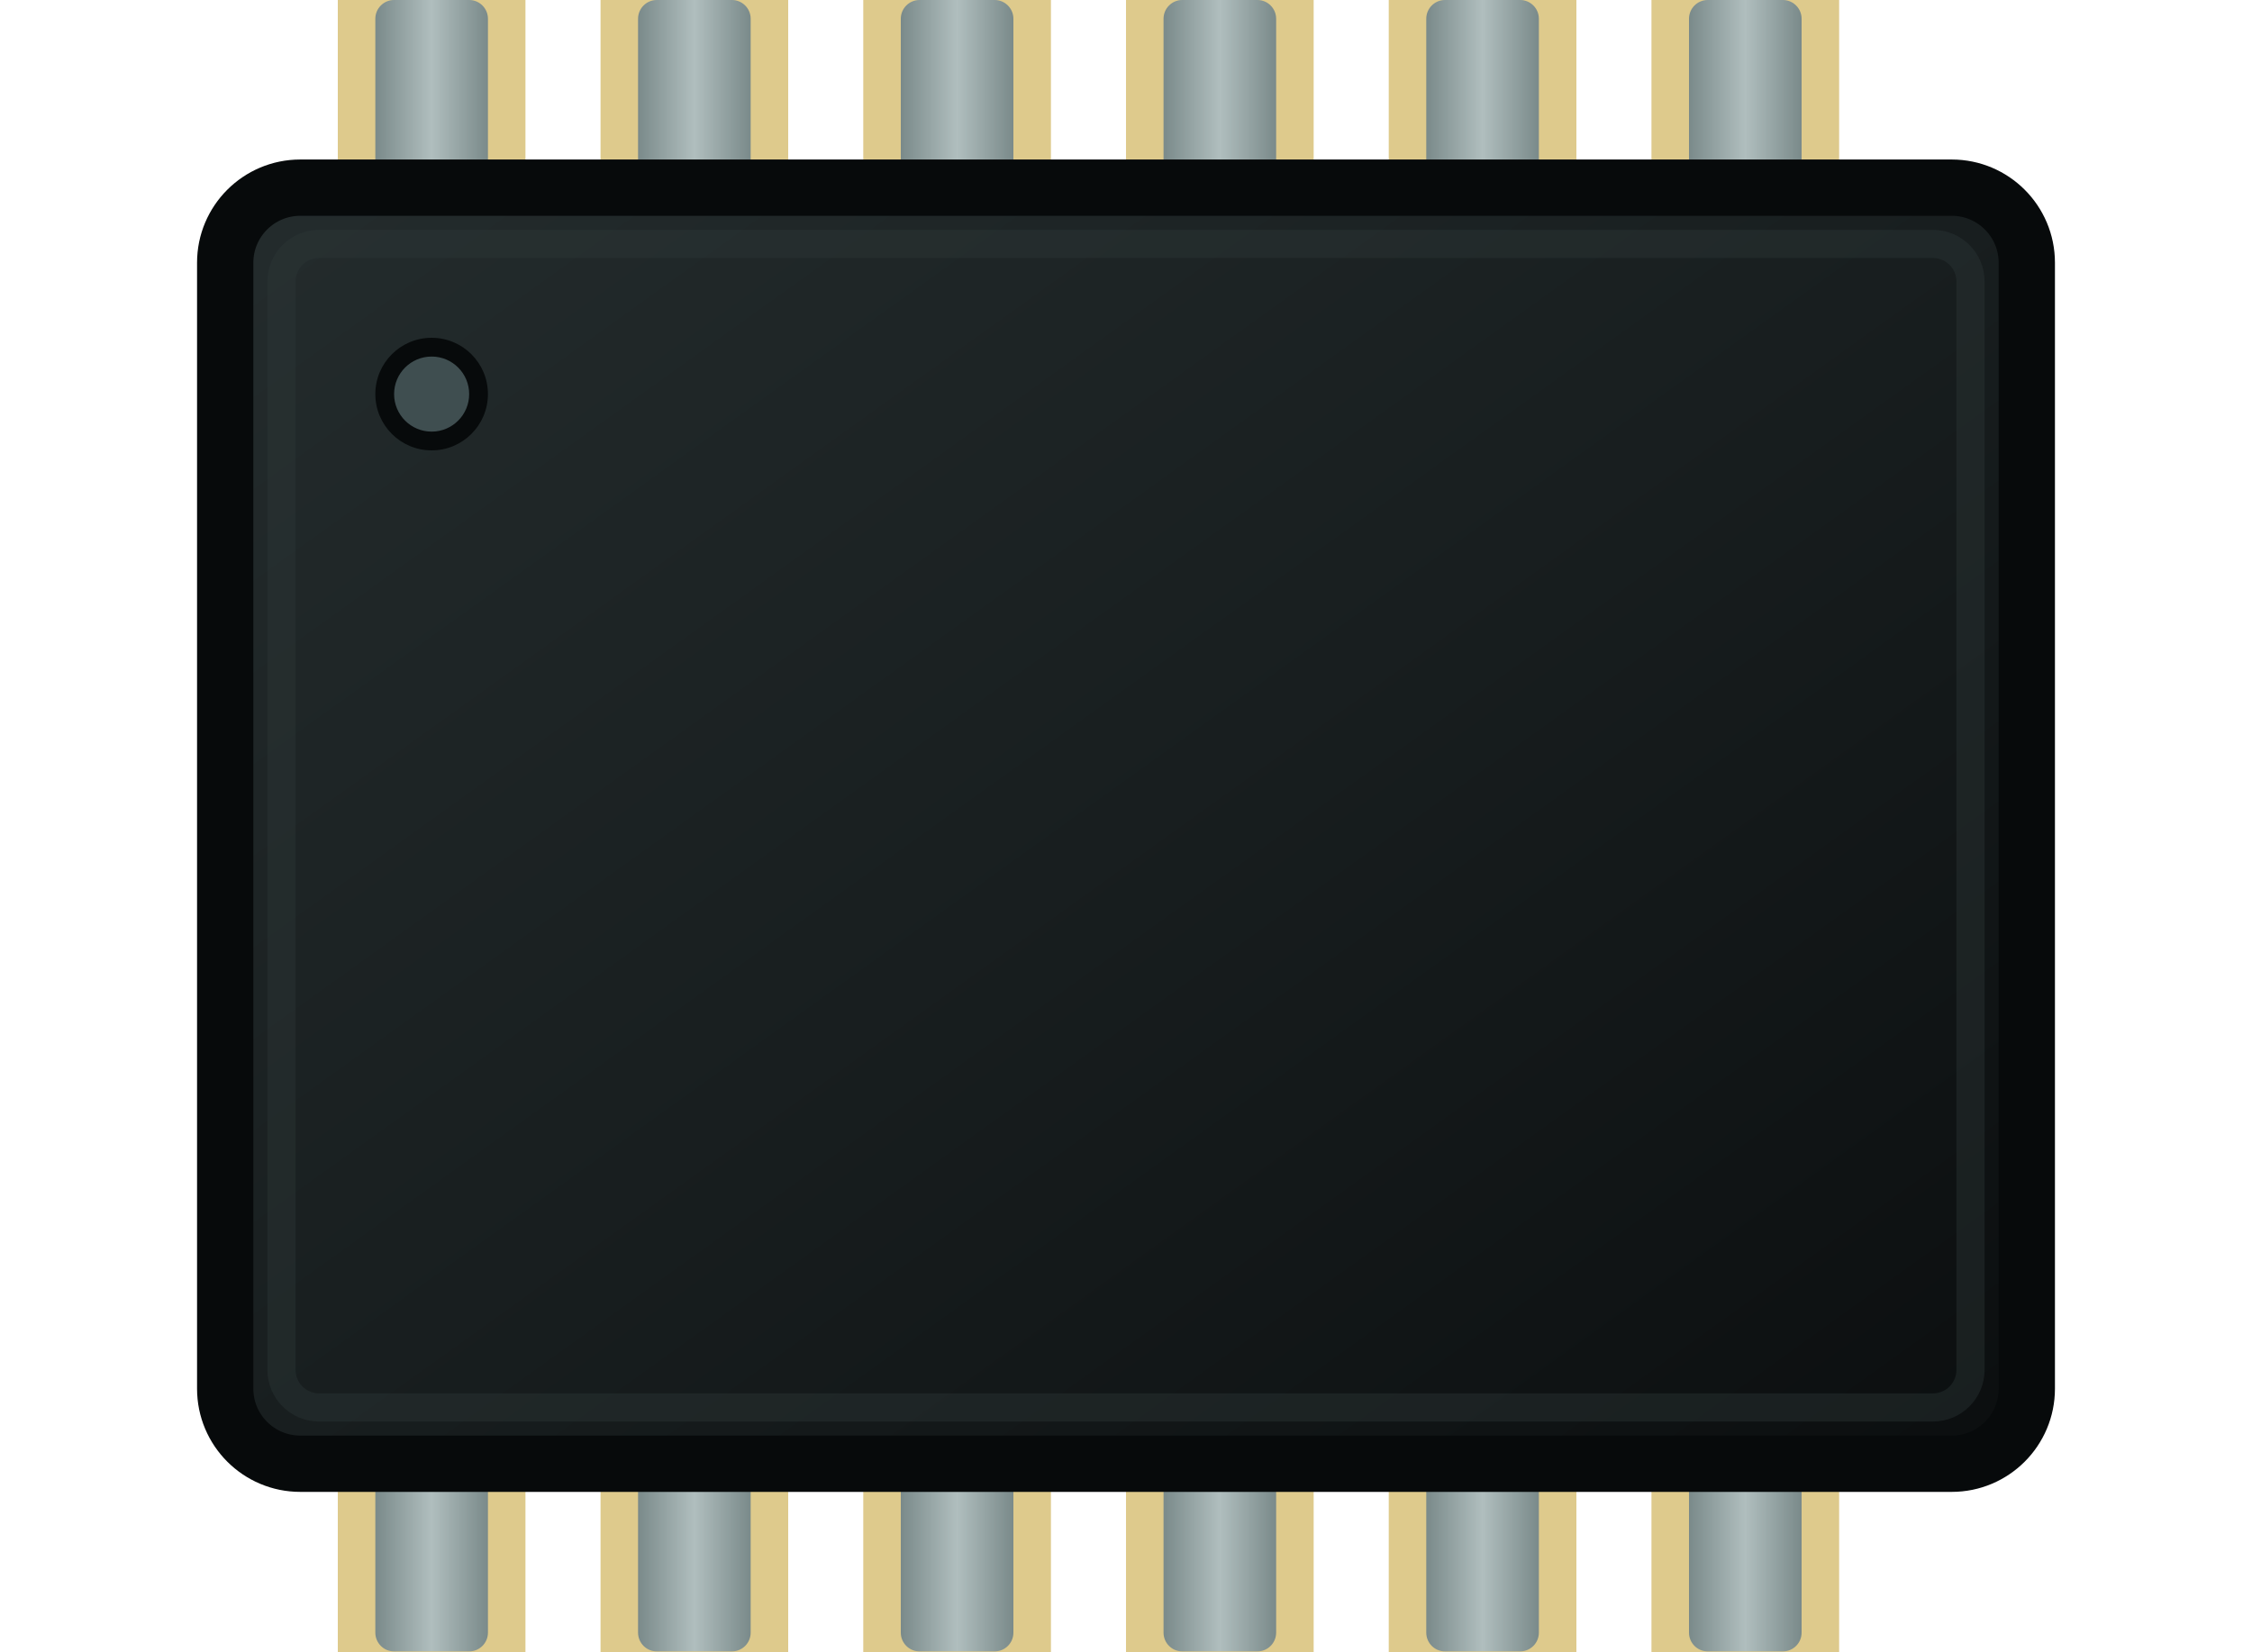
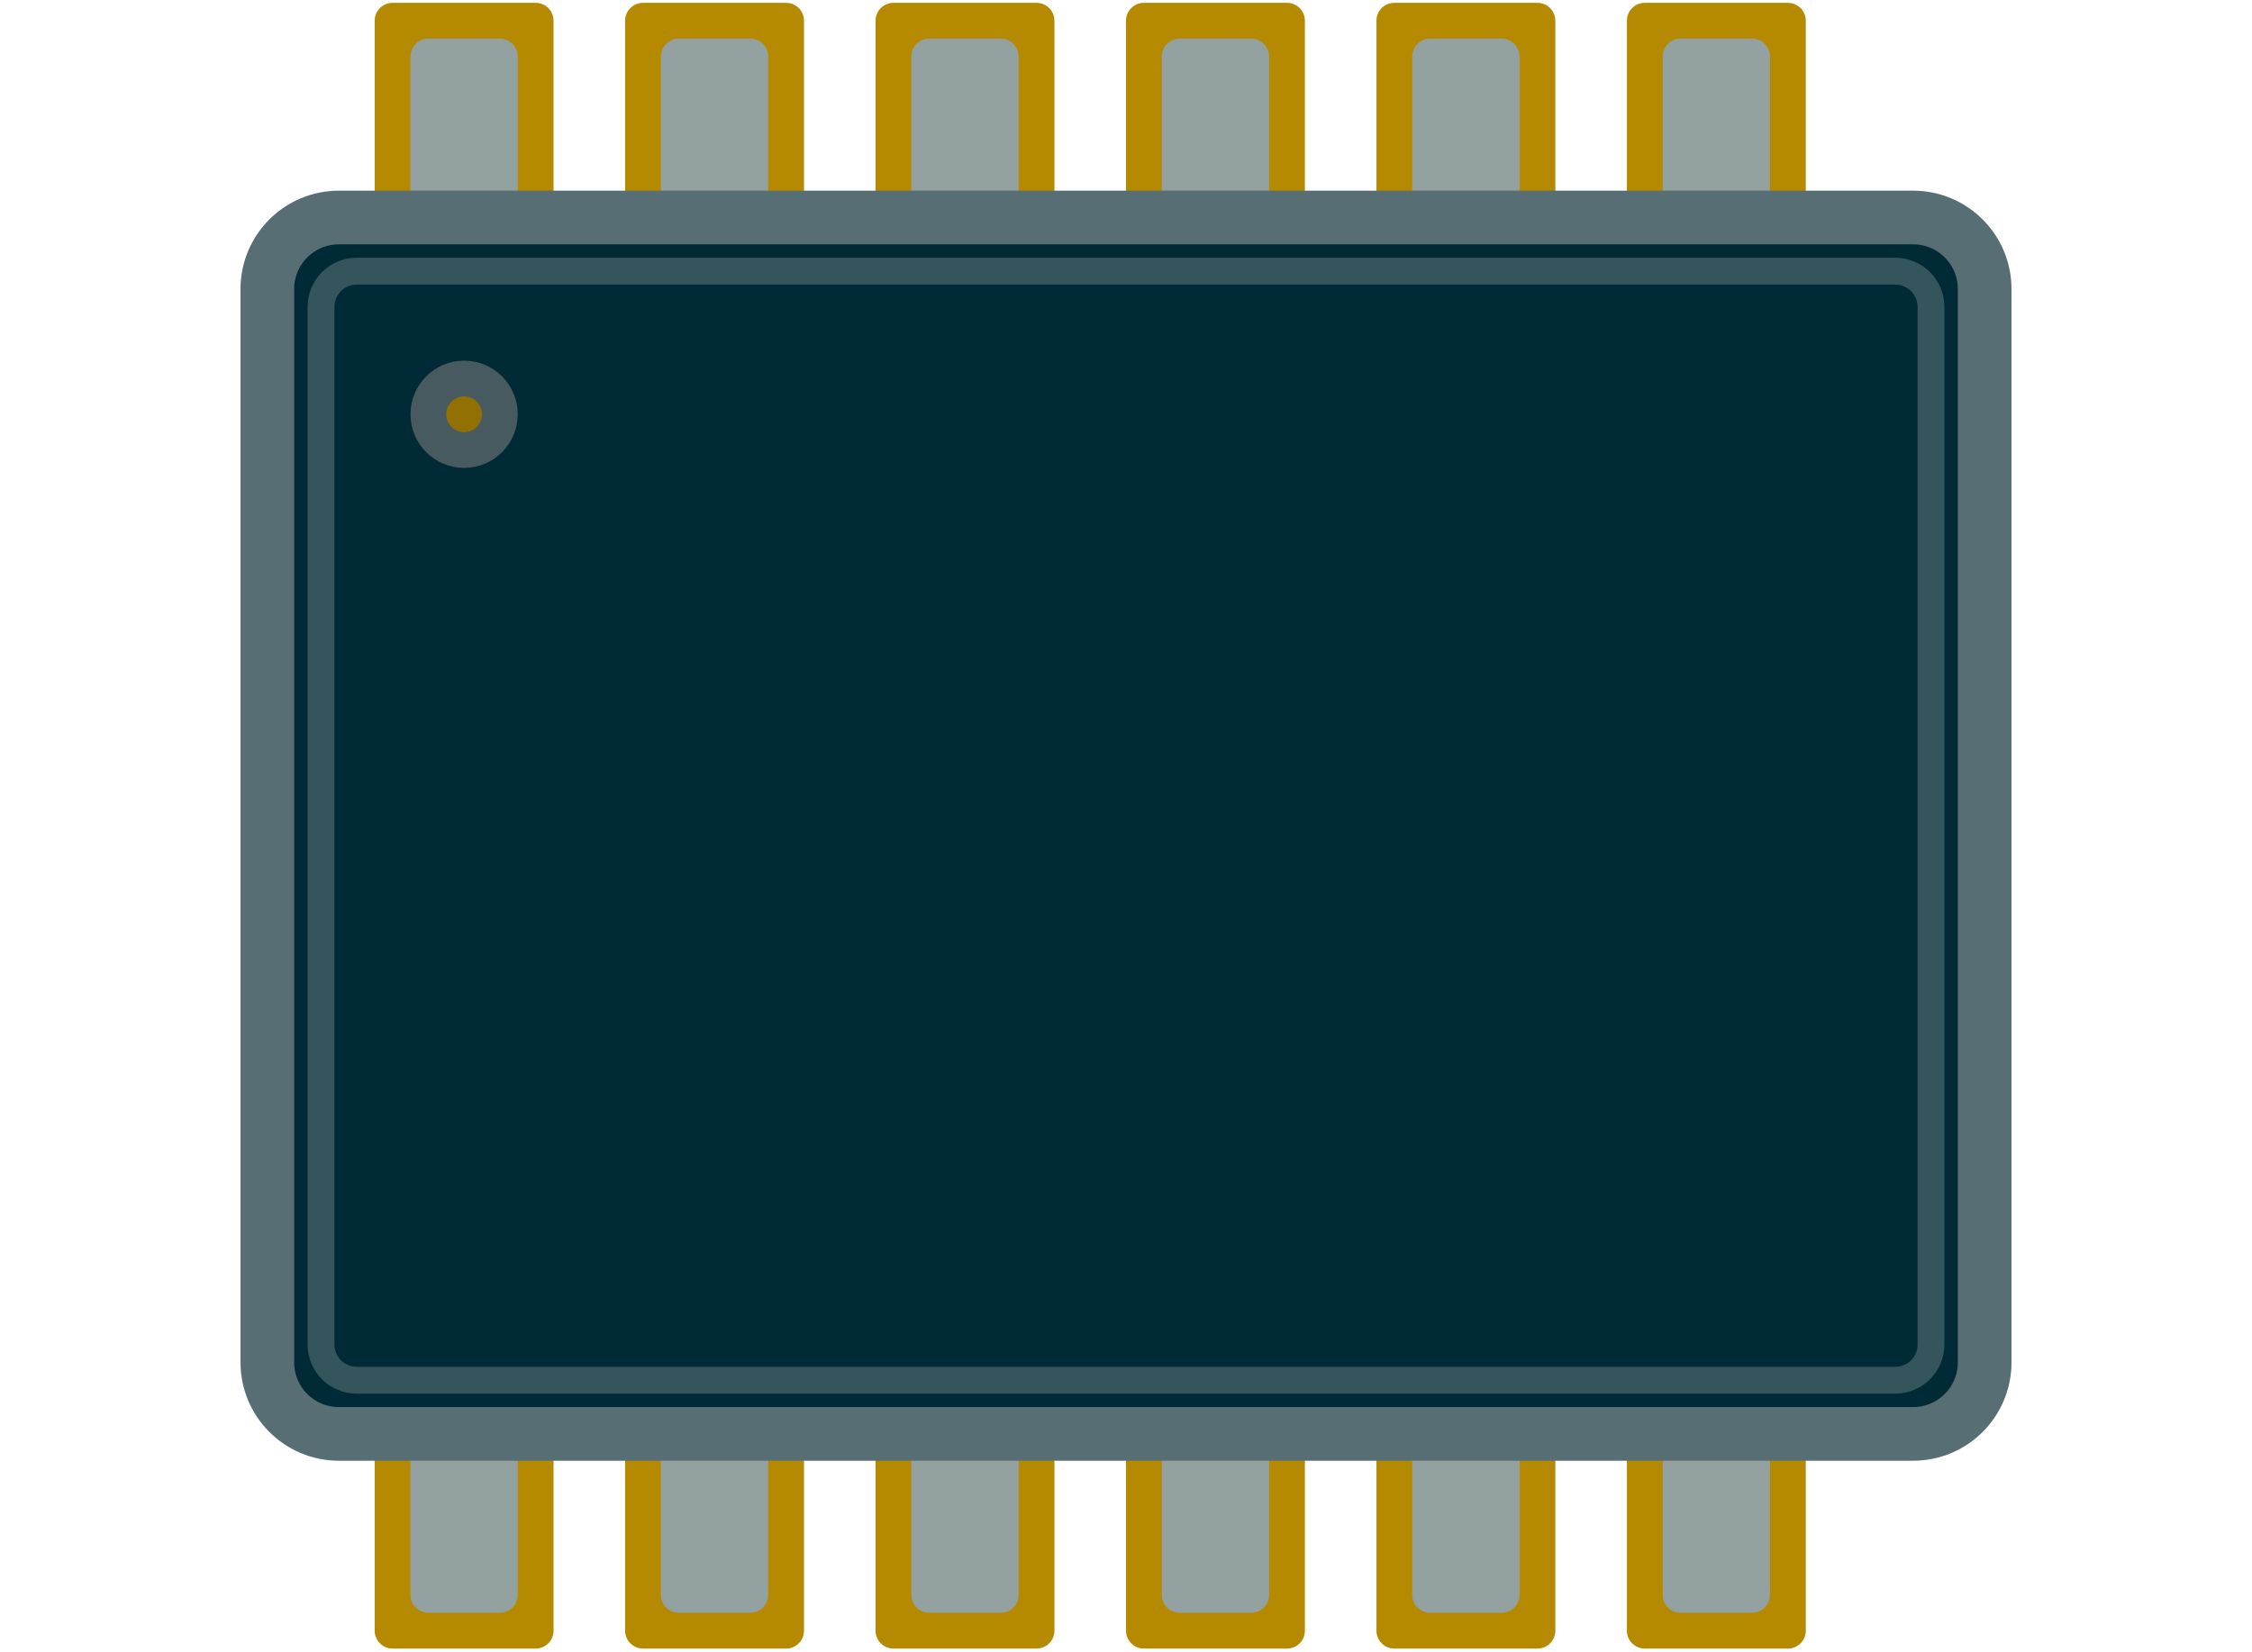
- <svg xmlns="http://www.w3.org/2000/svg" viewBox="0 0 60 44" width="60" height="44">
-   <defs>
+ <svg xmlns="http://www.w3.org/2000/svg" viewBox="0 0 60 44" width="60" height="44" version="1.1" id="svg34">
+   <defs id="defs8">
    <linearGradient id="chip-base" x1="0%" y1="0%" x2="100%" y2="100%">
-       <stop offset="0%" stop-color="#242c2d" />
-       <stop offset="50%" stop-color="#181e1f" />
-       <stop offset="100%" stop-color="#0b0e0f" />
+       <stop offset="0%" stop-color="#242c2d" id="stop1" />
+       <stop offset="50%" stop-color="#181e1f" id="stop2" />
+       <stop offset="100%" stop-color="#0b0e0f" id="stop3" />
    </linearGradient>
    <linearGradient id="silver-leg" x1="0%" y1="0%" x2="100%" y2="0%">
-       <stop offset="0%" stop-color="#7a8a8a" />
-       <stop offset="50%" stop-color="#b0bebe" />
-       <stop offset="100%" stop-color="#7a8a8a" />
+       <stop offset="0%" stop-color="#7a8a8a" id="stop4" />
+       <stop offset="50%" stop-color="#b0bebe" id="stop5" />
+       <stop offset="100%" stop-color="#7a8a8a" id="stop6" />
    </linearGradient>
    <radialGradient id="gold-glow" cx="50%" cy="50%" r="50%">
-       <stop offset="0%" stop-color="#b58900" stop-opacity="0.8" />
-       <stop offset="100%" stop-color="#b58900" stop-opacity="0" />
+       <stop offset="0%" stop-color="#b58900" stop-opacity="0.8" id="stop7" />
+       <stop offset="100%" stop-color="#b58900" stop-opacity="0" id="stop8" />
    </radialGradient>
  </defs>
-   <rect x="9" y="-1" width="5" height="8" rx="0.5" fill="#b58900" opacity="0.45" />
-   <rect x="16" y="-1" width="5" height="8" rx="0.5" fill="#b58900" opacity="0.45" />
-   <rect x="23" y="-1" width="5" height="8" rx="0.5" fill="#b58900" opacity="0.45" />
-   <rect x="30" y="-1" width="5" height="8" rx="0.5" fill="#b58900" opacity="0.45" />
-   <rect x="37" y="-1" width="5" height="8" rx="0.5" fill="#b58900" opacity="0.45" />
-   <rect x="44" y="-1" width="5" height="8" rx="0.5" fill="#b58900" opacity="0.45" />
-   <rect x="9" y="37" width="5" height="8" rx="0.5" fill="#b58900" opacity="0.45" />
-   <rect x="16" y="37" width="5" height="8" rx="0.5" fill="#b58900" opacity="0.45" />
-   <rect x="23" y="37" width="5" height="8" rx="0.5" fill="#b58900" opacity="0.45" />
-   <rect x="30" y="37" width="5" height="8" rx="0.5" fill="#b58900" opacity="0.45" />
-   <rect x="37" y="37" width="5" height="8" rx="0.5" fill="#b58900" opacity="0.45" />
-   <rect x="44" y="37" width="5" height="8" rx="0.5" fill="#b58900" opacity="0.45" />
-   <rect x="10" y="0" width="3" height="6" rx="0.5" fill="url(#silver-leg)" />
-   <rect x="17" y="0" width="3" height="6" rx="0.5" fill="url(#silver-leg)" />
-   <rect x="24" y="0" width="3" height="6" rx="0.5" fill="url(#silver-leg)" />
-   <rect x="31" y="0" width="3" height="6" rx="0.5" fill="url(#silver-leg)" />
-   <rect x="38" y="0" width="3" height="6" rx="0.5" fill="url(#silver-leg)" />
-   <rect x="45" y="0" width="3" height="6" rx="0.5" fill="url(#silver-leg)" />
-   <rect x="10" y="38" width="3" height="6" rx="0.5" fill="url(#silver-leg)" />
-   <rect x="17" y="38" width="3" height="6" rx="0.5" fill="url(#silver-leg)" />
-   <rect x="24" y="38" width="3" height="6" rx="0.5" fill="url(#silver-leg)" />
-   <rect x="31" y="38" width="3" height="6" rx="0.5" fill="url(#silver-leg)" />
-   <rect x="38" y="38" width="3" height="6" rx="0.5" fill="url(#silver-leg)" />
-   <rect x="45" y="38" width="3" height="6" rx="0.5" fill="url(#silver-leg)" />
-   <rect x="6" y="5" width="48" height="34" rx="2" fill="url(#chip-base)" stroke="#070a0b" stroke-width="1.5" />
-   <rect x="7.5" y="6.5" width="45" height="31" rx="1" fill="none" stroke="#2c3738" stroke-width="0.75" opacity="0.4" />
-   <circle cx="11.5" cy="10.5" r="1.5" fill="#070a0b" />
-   <circle cx="11.5" cy="10.5" r="1" fill="#4d5f62" opacity="0.8" />
+   <g id="g35" transform="matrix(0.9532312,0,0,0.9532312,1.403065,1.028914)">
+     <rect x="9" y="-1" width="5" height="8" rx="0.5" fill="#b58900" opacity="0.45" id="rect8" style="opacity:1;fill:#b58900" />
+     <rect x="16" y="-1" width="5" height="8" rx="0.5" fill="#b58900" opacity="0.45" id="rect9" style="opacity:1;fill:#b58900" />
+     <rect x="23" y="-1" width="5" height="8" rx="0.5" fill="#b58900" opacity="0.45" id="rect10" style="opacity:1;fill:#b58900" />
+     <rect x="30" y="-1" width="5" height="8" rx="0.5" fill="#b58900" opacity="0.45" id="rect11" style="opacity:1;fill:#b58900" />
+     <rect x="37" y="-1" width="5" height="8" rx="0.5" fill="#b58900" opacity="0.45" id="rect12" style="opacity:1;fill:#b58900" />
+     <rect x="44" y="-1" width="5" height="8" rx="0.5" fill="#b58900" opacity="0.45" id="rect13" style="opacity:1;fill:#b58900" />
+     <rect x="9" y="37" width="5" height="8" rx="0.5" fill="#b58900" opacity="0.45" id="rect14" style="opacity:1;fill:#b58900" />
+     <rect x="16" y="37" width="5" height="8" rx="0.5" fill="#b58900" opacity="0.45" id="rect15" style="opacity:1;fill:#b58900" />
+     <rect x="23" y="37" width="5" height="8" rx="0.5" fill="#b58900" opacity="0.45" id="rect16" style="opacity:1;fill:#b58900" />
+     <rect x="30" y="37" width="5" height="8" rx="0.5" fill="#b58900" opacity="0.45" id="rect17" style="opacity:1;fill:#b58900" />
+     <rect x="37" y="37" width="5" height="8" rx="0.5" fill="#b58900" opacity="0.45" id="rect18" style="opacity:1;fill:#b58900" />
+     <rect x="44" y="37" width="5" height="8" rx="0.5" fill="#b58900" opacity="0.45" id="rect19" style="opacity:1;fill:#b58900" />
+     <g id="g34" style="fill:#93a1a1">
+       <rect x="10" y="0" width="3" height="6" rx="0.5" fill="url(#silver-leg)" id="rect20" style="fill:#93a1a1" />
+       <rect x="17" y="0" width="3" height="6" rx="0.5" fill="url(#silver-leg)" id="rect21" style="fill:#93a1a1" />
+       <rect x="24" y="0" width="3" height="6" rx="0.5" fill="url(#silver-leg)" id="rect22" style="fill:#93a1a1" />
+       <rect x="31" y="0" width="3" height="6" rx="0.5" fill="url(#silver-leg)" id="rect23" style="fill:#93a1a1" />
+       <rect x="38" y="0" width="3" height="6" rx="0.5" fill="url(#silver-leg)" id="rect24" style="fill:#93a1a1" />
+       <rect x="45" y="0" width="3" height="6" rx="0.5" fill="url(#silver-leg)" id="rect25" style="fill:#93a1a1" />
+       <rect x="10" y="38" width="3" height="6" rx="0.5" fill="url(#silver-leg)" id="rect26" style="fill:#93a1a1" />
+       <rect x="17" y="38" width="3" height="6" rx="0.5" fill="url(#silver-leg)" id="rect27" style="fill:#93a1a1" />
+       <rect x="24" y="38" width="3" height="6" rx="0.5" fill="url(#silver-leg)" id="rect28" style="fill:#93a1a1" />
+       <rect x="31" y="38" width="3" height="6" rx="0.5" fill="url(#silver-leg)" id="rect29" style="fill:#93a1a1" />
+       <rect x="38" y="38" width="3" height="6" rx="0.5" fill="url(#silver-leg)" id="rect30" style="fill:#93a1a1" />
+       <rect x="45" y="38" width="3" height="6" rx="0.5" fill="url(#silver-leg)" id="rect31" style="fill:#93a1a1" />
+     </g>
+     <rect x="6" y="5" width="48" height="34" rx="2" fill="url(#chip-base)" stroke="#070a0b" stroke-width="1.5" id="rect32" style="fill:#002b36;stroke:#586e75" />
+     <rect x="7.5" y="6.5" width="45" height="31" rx="1" fill="none" stroke="#2c3738" stroke-width="0.75" opacity="0.4" id="rect33" style="fill:#002b36;stroke:#839496" />
+     <circle cx="11.5" cy="10.5" r="1.5" fill="#070a0b" id="circle33" />
+     <circle cx="11.5" cy="10.5" r="1" fill="#4d5f62" opacity="0.8" id="circle34" style="stroke:#586e75;fill:#b58900" />
+   </g>
</svg>
